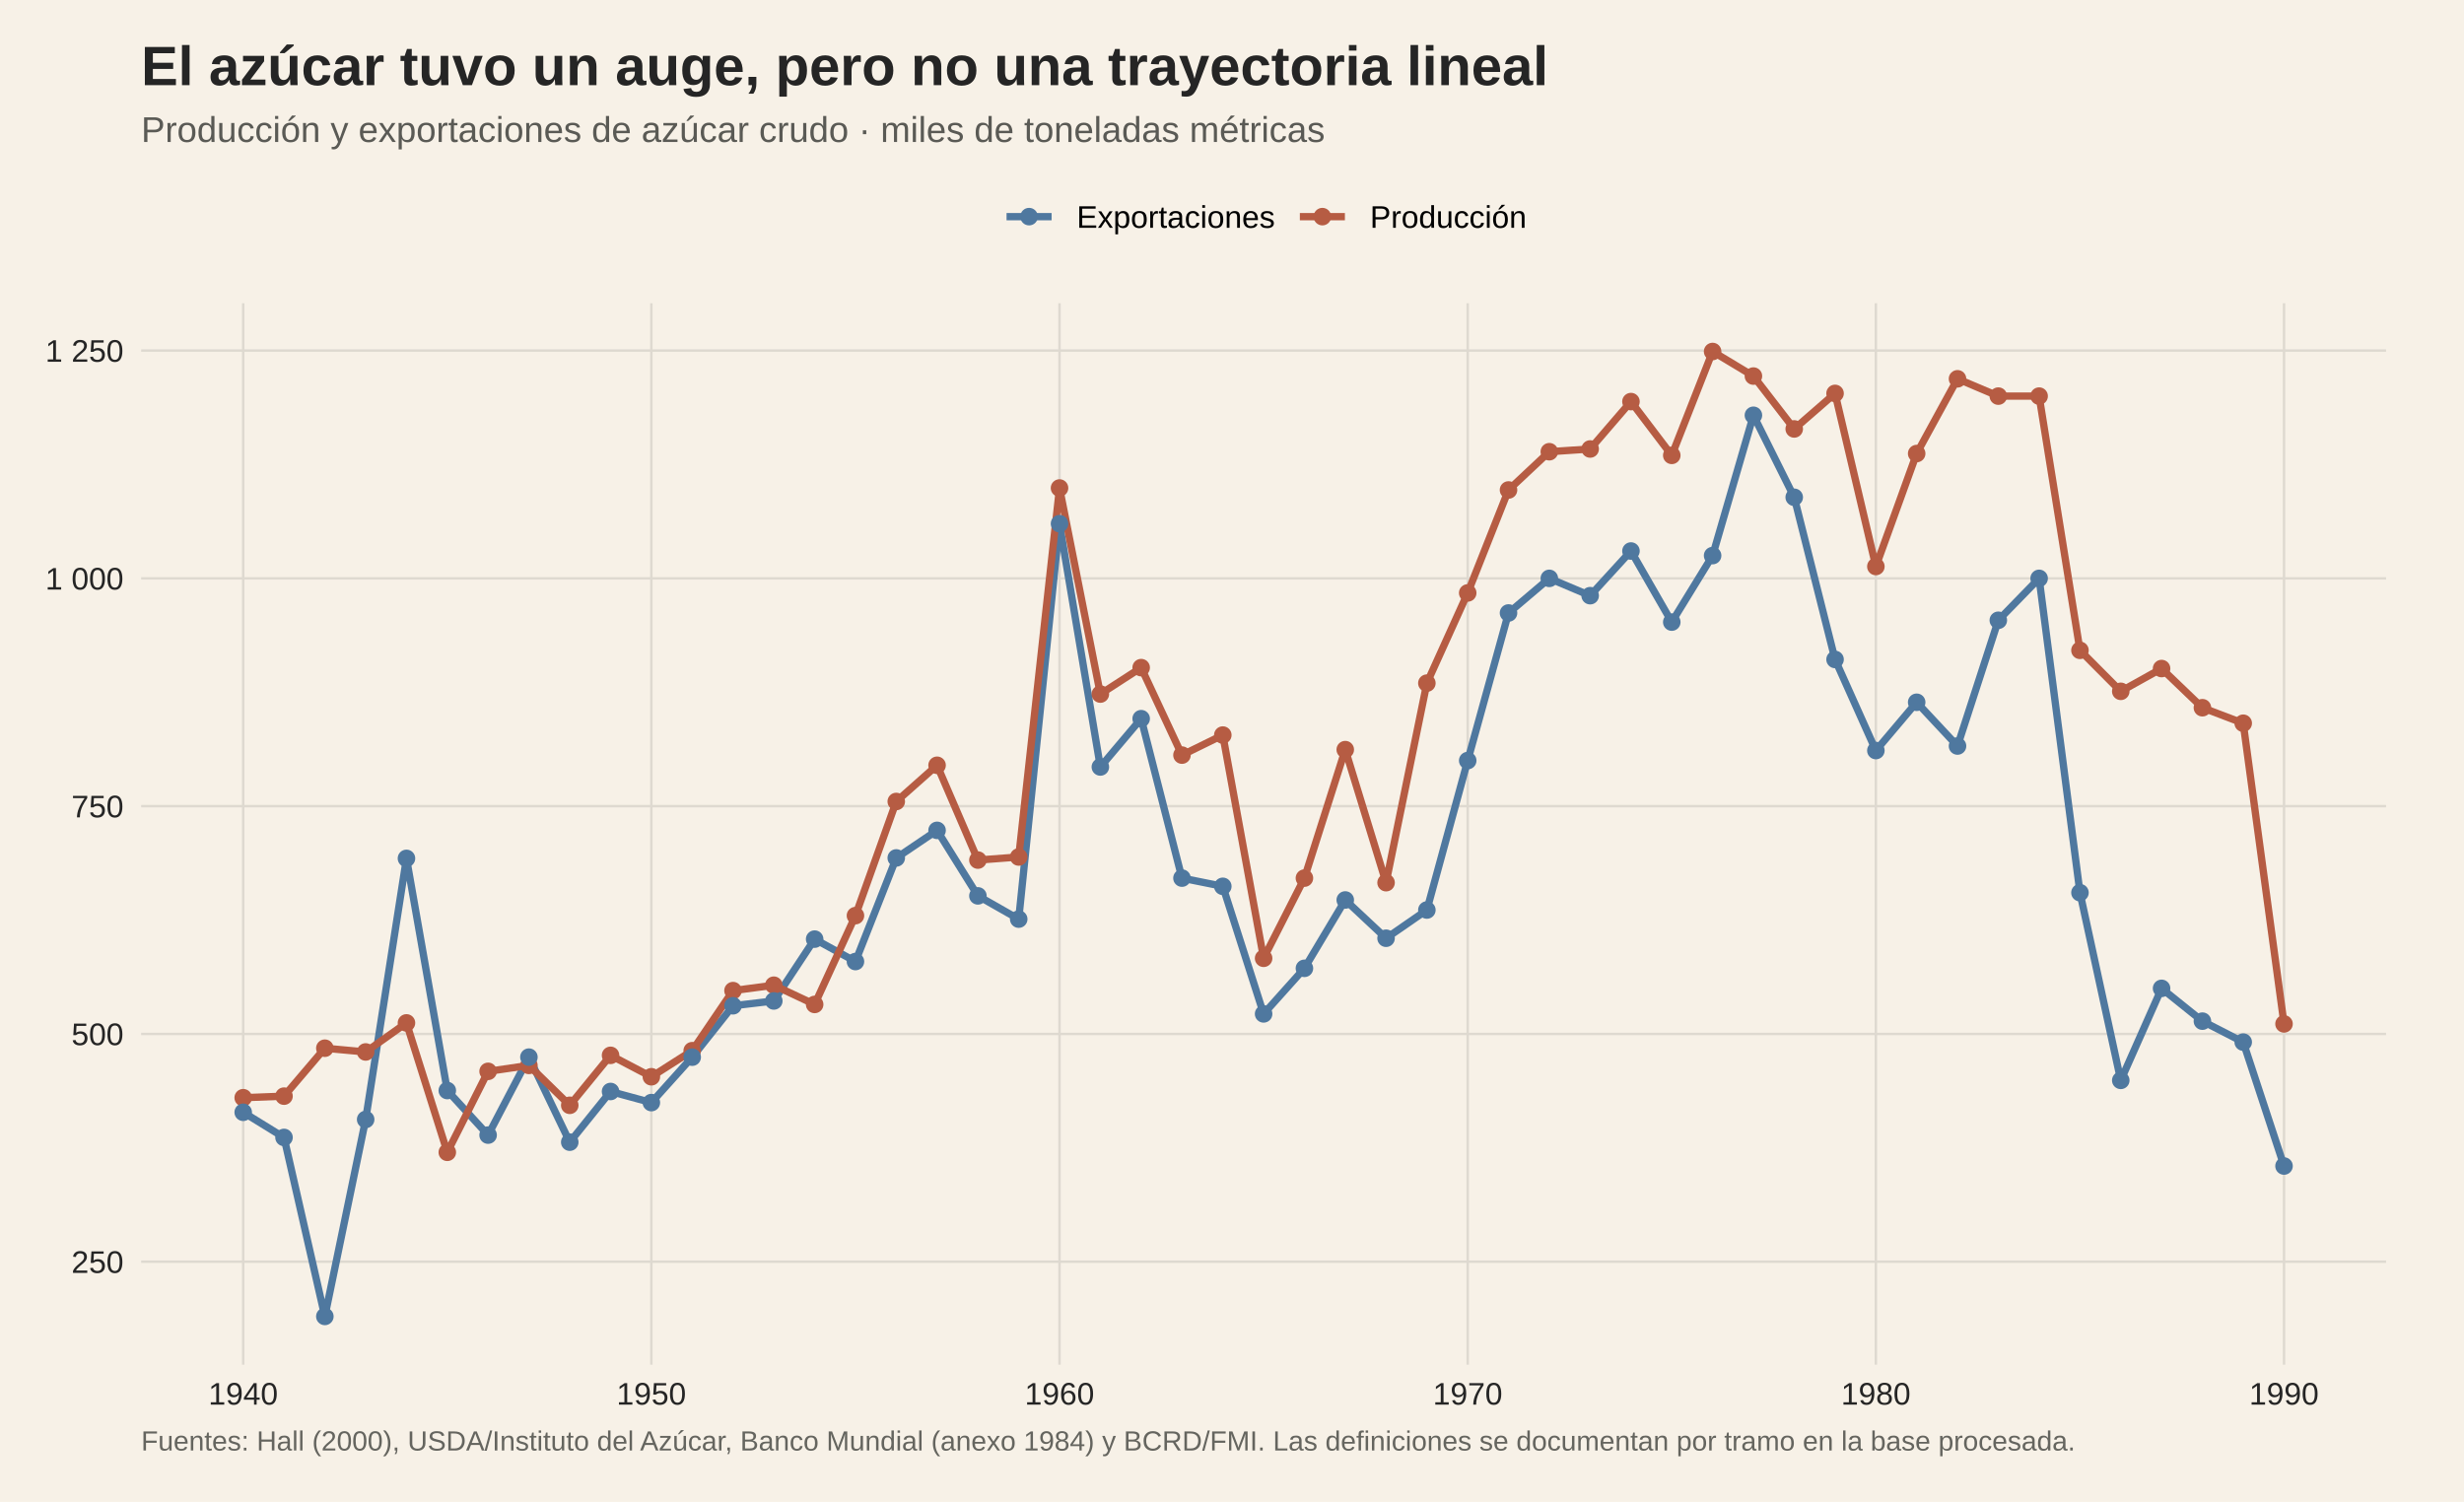
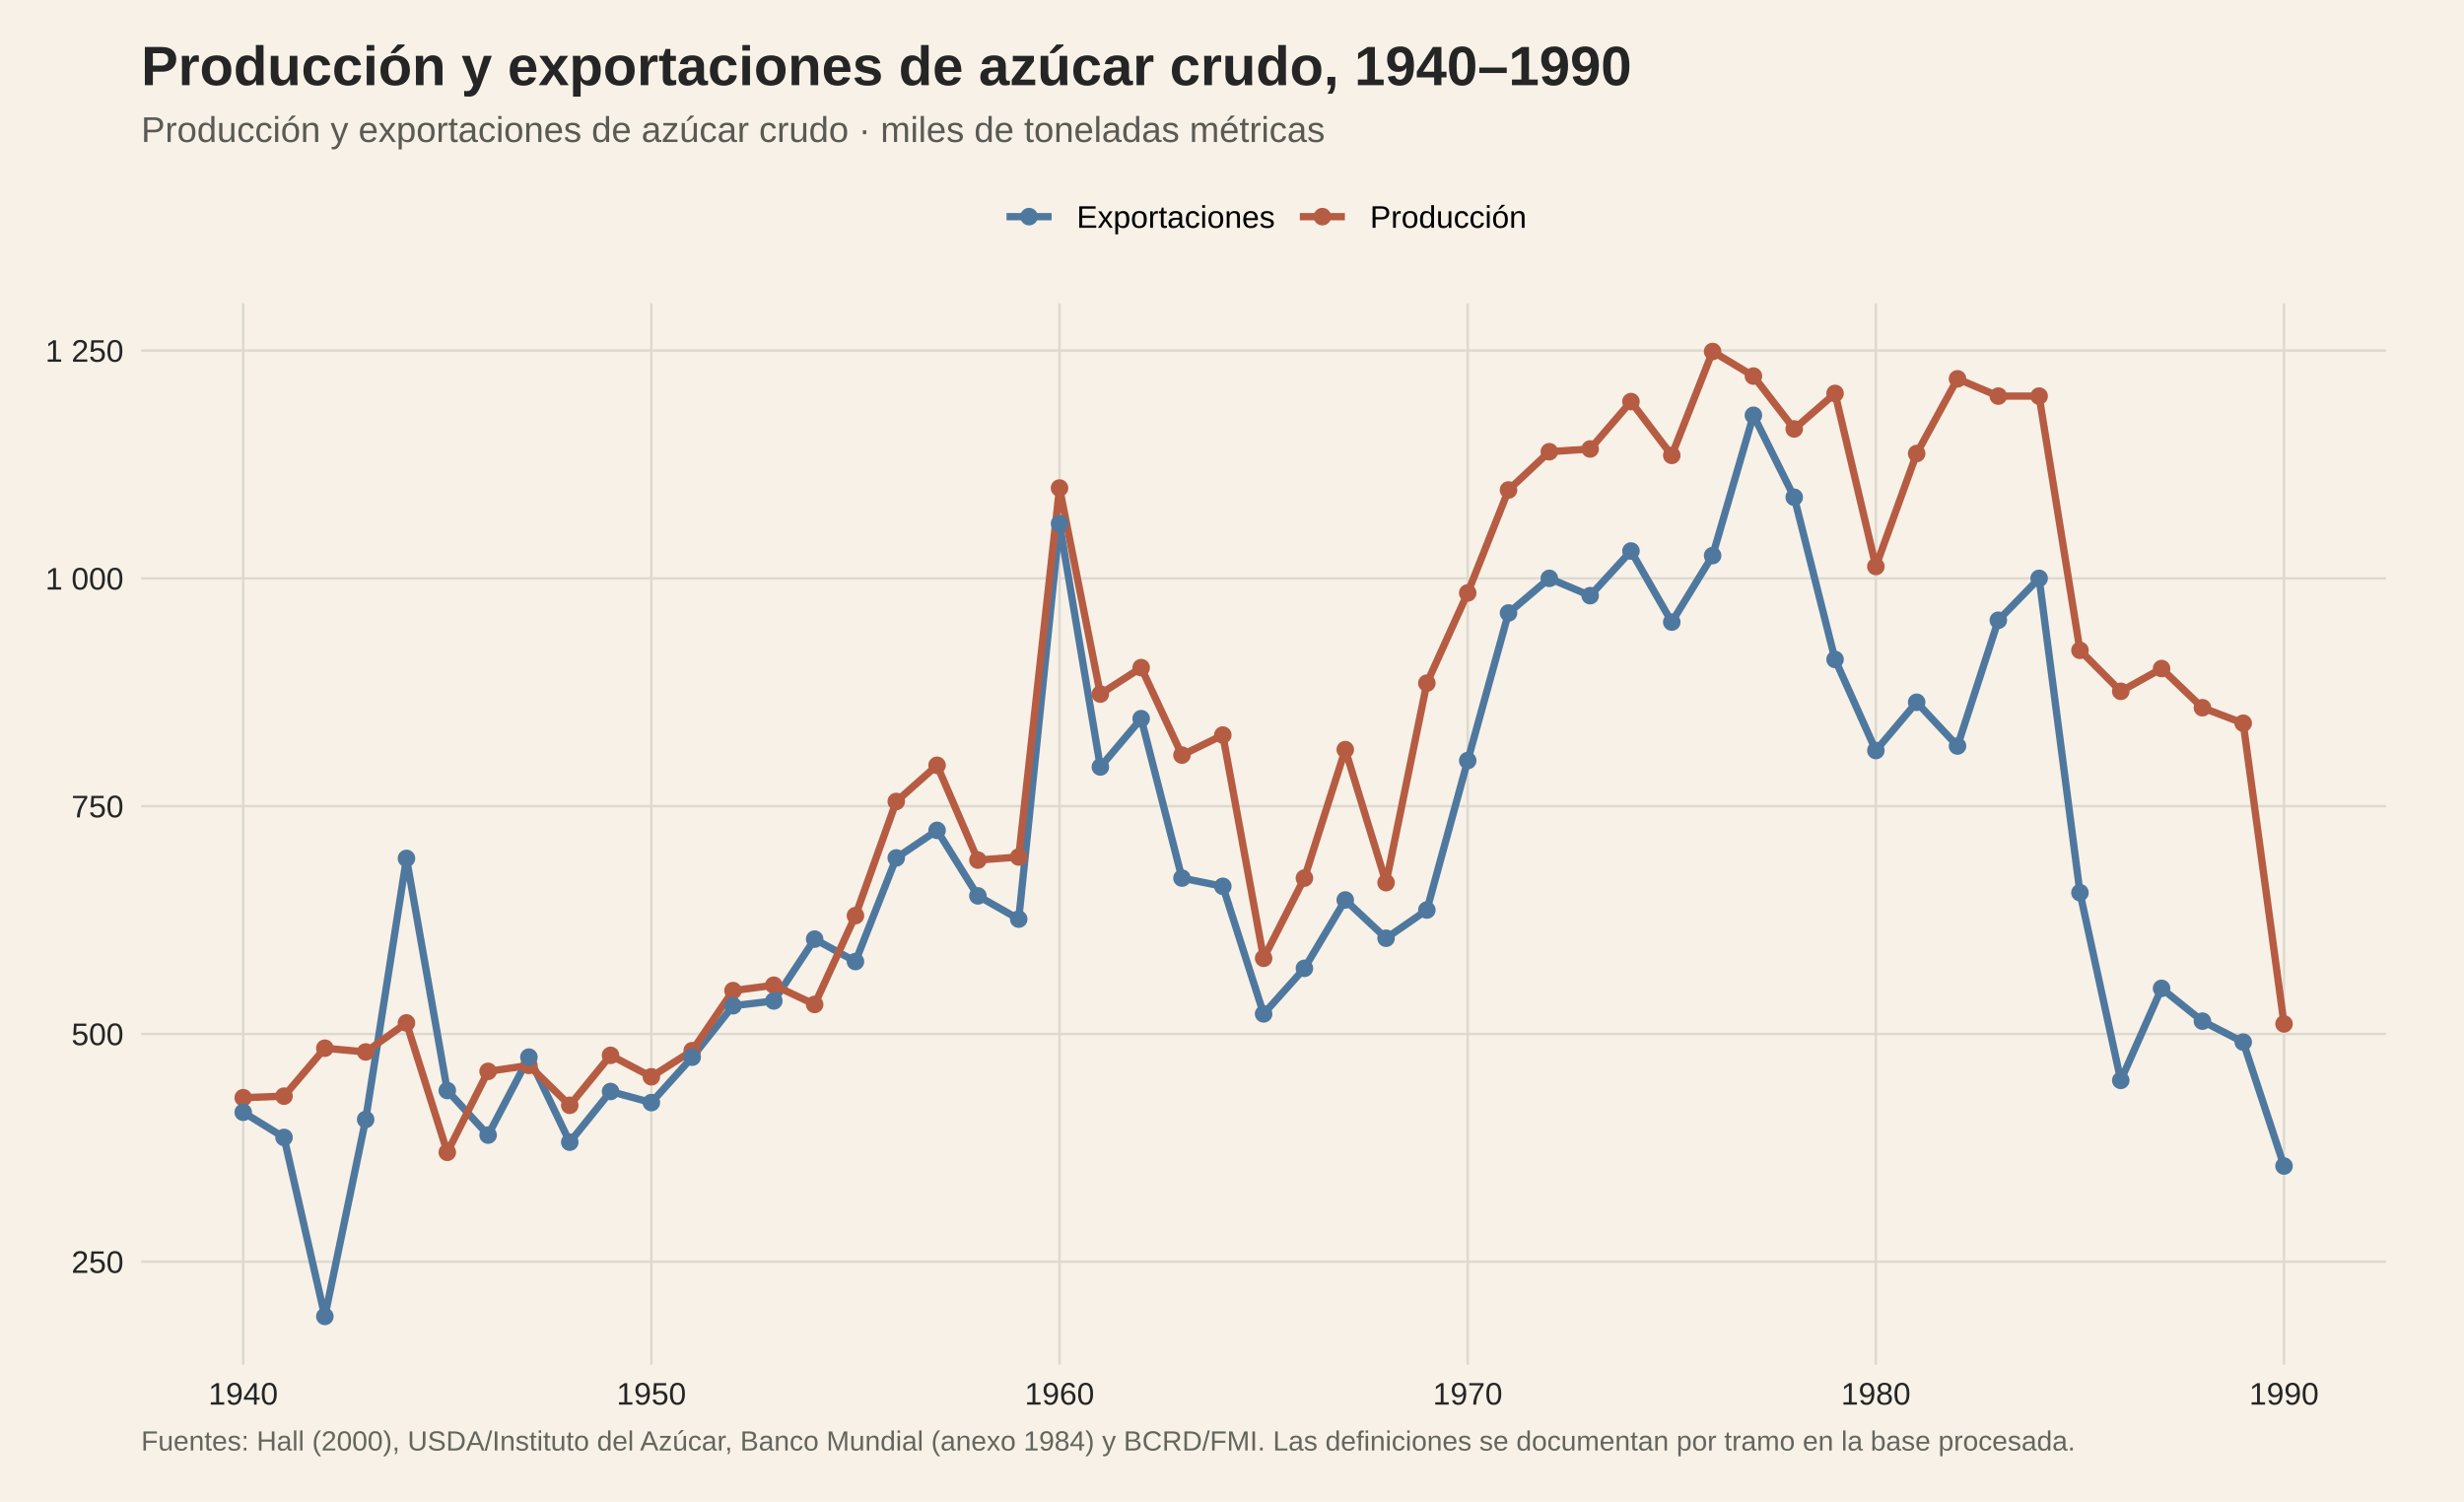
<svg xmlns="http://www.w3.org/2000/svg" width="756.00pt" height="460.80pt" viewBox="0 0 756.00 460.80">
  <g class="svglite">
    <defs>
      <style type="text/css">
    .svglite line, .svglite polyline, .svglite polygon, .svglite path, .svglite rect, .svglite circle {
      fill: none;
      stroke: #000000;
      stroke-linecap: round;
      stroke-linejoin: round;
      stroke-miterlimit: 10.00;
    }
    .svglite text {
      white-space: pre;
    }
    .svglite g.glyphgroup path {
      fill: inherit;
      stroke: none;
    }
  </style>
    </defs>
    <rect width="100%" height="100%" style="stroke: none; fill: #F7F1E7;" />
    <defs>
      <clipPath id="cpMC4wMHw3NTYuMDB8MC4wMHw0NjAuODA=">
        <rect x="0.00" y="0.00" width="756.00" height="460.80" />
      </clipPath>
    </defs>
    <g clip-path="url(#cpMC4wMHw3NTYuMDB8MC4wMHw0NjAuODA=)">
      <rect x="0" y="-0" width="756.00" height="460.80" style="stroke-width: 1.16; stroke: none; fill: #F7F1E7;" />
    </g>
    <defs>
      <clipPath id="cpNDMuMzF8NzMyLjA5fDkzLjA0fDQxOC43Mw==">
        <rect x="43.31" y="93.04" width="688.78" height="325.68" />
      </clipPath>
    </defs>
    <g clip-path="url(#cpNDMuMzF8NzMyLjA5fDkzLjA0fDQxOC43Mw==)">
      <rect x="43.31" y="93.04" width="688.78" height="325.68" style="stroke-width: 1.16; stroke: none; fill: #F7F1E7;" />
      <polyline points="43.31,387.13 732.09,387.13 " style="stroke-width: 0.75; stroke: #DED9D0; stroke-linecap: butt;" />
      <polyline points="43.31,317.24 732.09,317.24 " style="stroke-width: 0.75; stroke: #DED9D0; stroke-linecap: butt;" />
      <polyline points="43.31,247.35 732.09,247.35 " style="stroke-width: 0.75; stroke: #DED9D0; stroke-linecap: butt;" />
      <polyline points="43.31,177.46 732.09,177.46 " style="stroke-width: 0.75; stroke: #DED9D0; stroke-linecap: butt;" />
      <polyline points="43.31,107.57 732.09,107.57 " style="stroke-width: 0.75; stroke: #DED9D0; stroke-linecap: butt;" />
      <polyline points="74.62,418.73 74.62,93.04 " style="stroke-width: 0.75; stroke: #DED9D0; stroke-linecap: butt;" />
      <polyline points="199.85,418.73 199.85,93.04 " style="stroke-width: 0.75; stroke: #DED9D0; stroke-linecap: butt;" />
      <polyline points="325.08,418.73 325.08,93.04 " style="stroke-width: 0.75; stroke: #DED9D0; stroke-linecap: butt;" />
      <polyline points="450.32,418.73 450.32,93.04 " style="stroke-width: 0.75; stroke: #DED9D0; stroke-linecap: butt;" />
      <polyline points="575.55,418.73 575.55,93.04 " style="stroke-width: 0.75; stroke: #DED9D0; stroke-linecap: butt;" />
      <polyline points="700.78,418.73 700.78,93.04 " style="stroke-width: 0.75; stroke: #DED9D0; stroke-linecap: butt;" />
      <polyline points="74.62,341.28 87.14,349.00 99.67,403.92 112.19,343.49 124.71,263.38 137.24,334.61 149.76,348.28 162.28,324.36 174.81,350.45 187.33,334.90 199.85,338.31 212.38,324.37 224.90,308.60 237.42,307.12 249.95,288.15 262.47,295.03 274.99,263.24 287.51,254.78 300.04,274.88 312.56,282.01 325.08,160.68 337.61,235.33 350.13,220.51 362.65,269.43 375.18,271.95 387.70,311.09 400.22,297.11 412.75,276.14 425.27,287.88 437.79,279.22 450.32,233.37 462.84,188.08 475.36,177.46 487.89,182.77 500.41,169.07 512.93,190.88 525.46,170.47 537.98,127.42 550.50,152.58 563.03,202.34 575.55,230.29 588.07,215.48 600.60,228.90 613.12,190.32 625.64,177.46 638.17,273.90 650.69,331.49 663.21,303.26 675.74,313.32 688.26,319.75 700.78,357.77 " style="stroke-width: 2.24; stroke: #4F789F; stroke-linecap: butt;" />
      <polyline points="74.62,336.81 87.14,336.33 99.67,321.62 112.19,322.77 124.71,313.86 137.24,353.56 149.76,328.72 162.28,326.90 174.81,339.14 187.33,323.81 199.85,330.38 212.38,322.38 224.90,303.95 237.42,302.29 249.95,308.19 262.47,280.94 274.99,245.92 287.51,234.81 300.04,263.90 312.56,262.95 325.08,149.74 337.61,212.96 350.13,204.85 362.65,231.69 375.18,225.54 387.70,294.03 400.22,269.43 412.75,230.01 425.27,270.83 437.79,209.61 450.32,181.93 462.84,150.34 475.36,138.60 487.89,137.76 500.41,123.22 512.93,139.72 525.46,107.85 537.98,115.39 550.50,131.61 563.03,120.71 575.55,173.82 588.07,139.16 600.60,116.23 613.12,121.54 625.64,121.54 638.17,199.54 650.69,212.12 663.21,205.13 675.74,217.15 688.26,221.91 700.78,314.16 " style="stroke-width: 2.24; stroke: #B65C43; stroke-linecap: butt;" />
      <circle cx="74.62" cy="336.81" r="2.31" style="stroke-width: 0.77; stroke: #B65C43; fill: #B65C43;" />
      <circle cx="74.62" cy="341.28" r="2.31" style="stroke-width: 0.77; stroke: #4F789F; fill: #4F789F;" />
      <circle cx="87.14" cy="336.33" r="2.31" style="stroke-width: 0.77; stroke: #B65C43; fill: #B65C43;" />
      <circle cx="87.14" cy="349.00" r="2.31" style="stroke-width: 0.77; stroke: #4F789F; fill: #4F789F;" />
      <circle cx="99.67" cy="321.62" r="2.31" style="stroke-width: 0.77; stroke: #B65C43; fill: #B65C43;" />
      <circle cx="99.67" cy="403.92" r="2.31" style="stroke-width: 0.77; stroke: #4F789F; fill: #4F789F;" />
      <circle cx="112.19" cy="322.77" r="2.31" style="stroke-width: 0.77; stroke: #B65C43; fill: #B65C43;" />
      <circle cx="112.19" cy="343.49" r="2.31" style="stroke-width: 0.77; stroke: #4F789F; fill: #4F789F;" />
      <circle cx="124.71" cy="313.86" r="2.31" style="stroke-width: 0.77; stroke: #B65C43; fill: #B65C43;" />
      <circle cx="124.71" cy="263.38" r="2.31" style="stroke-width: 0.77; stroke: #4F789F; fill: #4F789F;" />
      <circle cx="137.24" cy="353.56" r="2.31" style="stroke-width: 0.77; stroke: #B65C43; fill: #B65C43;" />
      <circle cx="137.24" cy="334.61" r="2.31" style="stroke-width: 0.77; stroke: #4F789F; fill: #4F789F;" />
      <circle cx="149.76" cy="328.72" r="2.31" style="stroke-width: 0.77; stroke: #B65C43; fill: #B65C43;" />
      <circle cx="149.76" cy="348.28" r="2.31" style="stroke-width: 0.77; stroke: #4F789F; fill: #4F789F;" />
      <circle cx="162.28" cy="326.90" r="2.31" style="stroke-width: 0.77; stroke: #B65C43; fill: #B65C43;" />
      <circle cx="162.28" cy="324.36" r="2.31" style="stroke-width: 0.77; stroke: #4F789F; fill: #4F789F;" />
      <circle cx="174.81" cy="339.14" r="2.31" style="stroke-width: 0.77; stroke: #B65C43; fill: #B65C43;" />
      <circle cx="174.81" cy="350.45" r="2.31" style="stroke-width: 0.77; stroke: #4F789F; fill: #4F789F;" />
      <circle cx="187.33" cy="323.81" r="2.31" style="stroke-width: 0.77; stroke: #B65C43; fill: #B65C43;" />
      <circle cx="187.33" cy="334.90" r="2.31" style="stroke-width: 0.77; stroke: #4F789F; fill: #4F789F;" />
      <circle cx="199.85" cy="330.38" r="2.31" style="stroke-width: 0.77; stroke: #B65C43; fill: #B65C43;" />
      <circle cx="199.85" cy="338.31" r="2.31" style="stroke-width: 0.77; stroke: #4F789F; fill: #4F789F;" />
      <circle cx="212.38" cy="322.38" r="2.31" style="stroke-width: 0.77; stroke: #B65C43; fill: #B65C43;" />
      <circle cx="212.38" cy="324.37" r="2.31" style="stroke-width: 0.77; stroke: #4F789F; fill: #4F789F;" />
      <circle cx="224.90" cy="303.95" r="2.31" style="stroke-width: 0.77; stroke: #B65C43; fill: #B65C43;" />
      <circle cx="224.90" cy="308.60" r="2.31" style="stroke-width: 0.77; stroke: #4F789F; fill: #4F789F;" />
      <circle cx="237.42" cy="302.29" r="2.31" style="stroke-width: 0.77; stroke: #B65C43; fill: #B65C43;" />
      <circle cx="237.42" cy="307.12" r="2.31" style="stroke-width: 0.77; stroke: #4F789F; fill: #4F789F;" />
      <circle cx="249.95" cy="308.19" r="2.31" style="stroke-width: 0.77; stroke: #B65C43; fill: #B65C43;" />
      <circle cx="249.95" cy="288.15" r="2.31" style="stroke-width: 0.77; stroke: #4F789F; fill: #4F789F;" />
      <circle cx="262.47" cy="280.94" r="2.31" style="stroke-width: 0.77; stroke: #B65C43; fill: #B65C43;" />
      <circle cx="262.47" cy="295.03" r="2.31" style="stroke-width: 0.77; stroke: #4F789F; fill: #4F789F;" />
      <circle cx="274.99" cy="245.92" r="2.31" style="stroke-width: 0.77; stroke: #B65C43; fill: #B65C43;" />
      <circle cx="274.99" cy="263.24" r="2.31" style="stroke-width: 0.77; stroke: #4F789F; fill: #4F789F;" />
      <circle cx="287.51" cy="234.81" r="2.31" style="stroke-width: 0.77; stroke: #B65C43; fill: #B65C43;" />
      <circle cx="287.51" cy="254.78" r="2.31" style="stroke-width: 0.77; stroke: #4F789F; fill: #4F789F;" />
      <circle cx="300.04" cy="263.90" r="2.31" style="stroke-width: 0.77; stroke: #B65C43; fill: #B65C43;" />
      <circle cx="300.04" cy="274.88" r="2.31" style="stroke-width: 0.77; stroke: #4F789F; fill: #4F789F;" />
      <circle cx="312.56" cy="262.95" r="2.31" style="stroke-width: 0.77; stroke: #B65C43; fill: #B65C43;" />
      <circle cx="312.56" cy="282.01" r="2.31" style="stroke-width: 0.77; stroke: #4F789F; fill: #4F789F;" />
      <circle cx="325.08" cy="149.74" r="2.31" style="stroke-width: 0.77; stroke: #B65C43; fill: #B65C43;" />
      <circle cx="325.08" cy="160.68" r="2.31" style="stroke-width: 0.77; stroke: #4F789F; fill: #4F789F;" />
      <circle cx="337.61" cy="212.96" r="2.31" style="stroke-width: 0.77; stroke: #B65C43; fill: #B65C43;" />
      <circle cx="337.61" cy="235.33" r="2.31" style="stroke-width: 0.77; stroke: #4F789F; fill: #4F789F;" />
      <circle cx="350.13" cy="204.85" r="2.31" style="stroke-width: 0.77; stroke: #B65C43; fill: #B65C43;" />
      <circle cx="350.13" cy="220.51" r="2.31" style="stroke-width: 0.77; stroke: #4F789F; fill: #4F789F;" />
      <circle cx="362.65" cy="231.69" r="2.31" style="stroke-width: 0.77; stroke: #B65C43; fill: #B65C43;" />
      <circle cx="362.65" cy="269.43" r="2.31" style="stroke-width: 0.77; stroke: #4F789F; fill: #4F789F;" />
      <circle cx="375.18" cy="225.54" r="2.31" style="stroke-width: 0.77; stroke: #B65C43; fill: #B65C43;" />
      <circle cx="375.18" cy="271.95" r="2.31" style="stroke-width: 0.77; stroke: #4F789F; fill: #4F789F;" />
      <circle cx="387.70" cy="294.03" r="2.31" style="stroke-width: 0.77; stroke: #B65C43; fill: #B65C43;" />
      <circle cx="387.70" cy="311.09" r="2.31" style="stroke-width: 0.77; stroke: #4F789F; fill: #4F789F;" />
      <circle cx="400.22" cy="269.43" r="2.31" style="stroke-width: 0.77; stroke: #B65C43; fill: #B65C43;" />
      <circle cx="400.22" cy="297.11" r="2.31" style="stroke-width: 0.77; stroke: #4F789F; fill: #4F789F;" />
      <circle cx="412.75" cy="230.01" r="2.31" style="stroke-width: 0.77; stroke: #B65C43; fill: #B65C43;" />
      <circle cx="412.75" cy="276.14" r="2.31" style="stroke-width: 0.77; stroke: #4F789F; fill: #4F789F;" />
      <circle cx="425.27" cy="270.83" r="2.31" style="stroke-width: 0.77; stroke: #B65C43; fill: #B65C43;" />
      <circle cx="425.27" cy="287.88" r="2.31" style="stroke-width: 0.77; stroke: #4F789F; fill: #4F789F;" />
      <circle cx="437.79" cy="209.61" r="2.31" style="stroke-width: 0.77; stroke: #B65C43; fill: #B65C43;" />
      <circle cx="437.79" cy="279.22" r="2.31" style="stroke-width: 0.77; stroke: #4F789F; fill: #4F789F;" />
      <circle cx="450.32" cy="181.93" r="2.31" style="stroke-width: 0.77; stroke: #B65C43; fill: #B65C43;" />
      <circle cx="450.32" cy="233.37" r="2.31" style="stroke-width: 0.77; stroke: #4F789F; fill: #4F789F;" />
      <circle cx="462.84" cy="150.34" r="2.31" style="stroke-width: 0.77; stroke: #B65C43; fill: #B65C43;" />
      <circle cx="462.84" cy="188.08" r="2.31" style="stroke-width: 0.77; stroke: #4F789F; fill: #4F789F;" />
      <circle cx="475.36" cy="138.60" r="2.31" style="stroke-width: 0.77; stroke: #B65C43; fill: #B65C43;" />
      <circle cx="475.36" cy="177.46" r="2.31" style="stroke-width: 0.77; stroke: #4F789F; fill: #4F789F;" />
      <circle cx="487.89" cy="137.76" r="2.31" style="stroke-width: 0.77; stroke: #B65C43; fill: #B65C43;" />
      <circle cx="487.89" cy="182.77" r="2.31" style="stroke-width: 0.77; stroke: #4F789F; fill: #4F789F;" />
      <circle cx="500.41" cy="123.22" r="2.31" style="stroke-width: 0.77; stroke: #B65C43; fill: #B65C43;" />
      <circle cx="500.41" cy="169.07" r="2.31" style="stroke-width: 0.77; stroke: #4F789F; fill: #4F789F;" />
      <circle cx="512.93" cy="139.72" r="2.31" style="stroke-width: 0.77; stroke: #B65C43; fill: #B65C43;" />
      <circle cx="512.93" cy="190.88" r="2.31" style="stroke-width: 0.77; stroke: #4F789F; fill: #4F789F;" />
      <circle cx="525.46" cy="107.85" r="2.31" style="stroke-width: 0.77; stroke: #B65C43; fill: #B65C43;" />
      <circle cx="525.46" cy="170.47" r="2.31" style="stroke-width: 0.77; stroke: #4F789F; fill: #4F789F;" />
      <circle cx="537.98" cy="115.39" r="2.31" style="stroke-width: 0.77; stroke: #B65C43; fill: #B65C43;" />
      <circle cx="537.98" cy="127.42" r="2.31" style="stroke-width: 0.77; stroke: #4F789F; fill: #4F789F;" />
      <circle cx="550.50" cy="131.61" r="2.31" style="stroke-width: 0.77; stroke: #B65C43; fill: #B65C43;" />
      <circle cx="550.50" cy="152.58" r="2.31" style="stroke-width: 0.77; stroke: #4F789F; fill: #4F789F;" />
      <circle cx="563.03" cy="120.71" r="2.31" style="stroke-width: 0.77; stroke: #B65C43; fill: #B65C43;" />
      <circle cx="563.03" cy="202.34" r="2.31" style="stroke-width: 0.77; stroke: #4F789F; fill: #4F789F;" />
      <circle cx="575.55" cy="173.82" r="2.31" style="stroke-width: 0.77; stroke: #B65C43; fill: #B65C43;" />
      <circle cx="575.55" cy="230.29" r="2.31" style="stroke-width: 0.77; stroke: #4F789F; fill: #4F789F;" />
      <circle cx="588.07" cy="139.16" r="2.31" style="stroke-width: 0.77; stroke: #B65C43; fill: #B65C43;" />
      <circle cx="588.07" cy="215.48" r="2.31" style="stroke-width: 0.77; stroke: #4F789F; fill: #4F789F;" />
      <circle cx="600.60" cy="116.23" r="2.31" style="stroke-width: 0.77; stroke: #B65C43; fill: #B65C43;" />
      <circle cx="600.60" cy="228.90" r="2.31" style="stroke-width: 0.77; stroke: #4F789F; fill: #4F789F;" />
      <circle cx="613.12" cy="121.54" r="2.31" style="stroke-width: 0.77; stroke: #B65C43; fill: #B65C43;" />
      <circle cx="613.12" cy="190.32" r="2.31" style="stroke-width: 0.77; stroke: #4F789F; fill: #4F789F;" />
      <circle cx="625.64" cy="121.54" r="2.31" style="stroke-width: 0.77; stroke: #B65C43; fill: #B65C43;" />
      <circle cx="625.64" cy="177.46" r="2.31" style="stroke-width: 0.77; stroke: #4F789F; fill: #4F789F;" />
      <circle cx="638.17" cy="199.54" r="2.31" style="stroke-width: 0.77; stroke: #B65C43; fill: #B65C43;" />
      <circle cx="638.17" cy="273.90" r="2.31" style="stroke-width: 0.77; stroke: #4F789F; fill: #4F789F;" />
      <circle cx="650.69" cy="212.12" r="2.31" style="stroke-width: 0.77; stroke: #B65C43; fill: #B65C43;" />
      <circle cx="650.69" cy="331.49" r="2.31" style="stroke-width: 0.77; stroke: #4F789F; fill: #4F789F;" />
      <circle cx="663.21" cy="205.13" r="2.31" style="stroke-width: 0.77; stroke: #B65C43; fill: #B65C43;" />
      <circle cx="663.21" cy="303.26" r="2.31" style="stroke-width: 0.77; stroke: #4F789F; fill: #4F789F;" />
      <circle cx="675.74" cy="217.15" r="2.31" style="stroke-width: 0.77; stroke: #B65C43; fill: #B65C43;" />
      <circle cx="675.74" cy="313.32" r="2.31" style="stroke-width: 0.77; stroke: #4F789F; fill: #4F789F;" />
      <circle cx="688.26" cy="221.91" r="2.31" style="stroke-width: 0.77; stroke: #B65C43; fill: #B65C43;" />
      <circle cx="688.26" cy="319.75" r="2.31" style="stroke-width: 0.77; stroke: #4F789F; fill: #4F789F;" />
      <circle cx="700.78" cy="314.16" r="2.31" style="stroke-width: 0.77; stroke: #B65C43; fill: #B65C43;" />
      <circle cx="700.78" cy="357.77" r="2.31" style="stroke-width: 0.77; stroke: #4F789F; fill: #4F789F;" />
    </g>
    <g clip-path="url(#cpMC4wMHw3NTYuMDB8MC4wMHw0NjAuODA=)">
      <text x="37.93" y="390.56" text-anchor="end" style="font-size: 9.60px;fill: #252525; font-family: &quot;Arial&quot;;" textLength="15.98px" lengthAdjust="spacingAndGlyphs">250</text>
      <text x="37.93" y="320.67" text-anchor="end" style="font-size: 9.60px;fill: #252525; font-family: &quot;Arial&quot;;" textLength="15.98px" lengthAdjust="spacingAndGlyphs">500</text>
      <text x="37.93" y="250.78" text-anchor="end" style="font-size: 9.60px;fill: #252525; font-family: &quot;Arial&quot;;" textLength="15.98px" lengthAdjust="spacingAndGlyphs">750</text>
      <text x="37.93" y="180.89" text-anchor="end" style="font-size: 9.60px;fill: #252525; font-family: &quot;Arial&quot;;" textLength="23.98px" lengthAdjust="spacingAndGlyphs">1 000</text>
      <text x="37.93" y="111.00" text-anchor="end" style="font-size: 9.60px;fill: #252525; font-family: &quot;Arial&quot;;" textLength="23.98px" lengthAdjust="spacingAndGlyphs">1 250</text>
      <text x="74.62" y="430.97" text-anchor="middle" style="font-size: 9.60px;fill: #252525; font-family: &quot;Arial&quot;;" textLength="21.31px" lengthAdjust="spacingAndGlyphs">1940</text>
      <text x="199.85" y="430.97" text-anchor="middle" style="font-size: 9.60px;fill: #252525; font-family: &quot;Arial&quot;;" textLength="21.31px" lengthAdjust="spacingAndGlyphs">1950</text>
      <text x="325.08" y="430.97" text-anchor="middle" style="font-size: 9.60px;fill: #252525; font-family: &quot;Arial&quot;;" textLength="21.31px" lengthAdjust="spacingAndGlyphs">1960</text>
      <text x="450.32" y="430.97" text-anchor="middle" style="font-size: 9.60px;fill: #252525; font-family: &quot;Arial&quot;;" textLength="21.31px" lengthAdjust="spacingAndGlyphs">1970</text>
      <text x="575.55" y="430.97" text-anchor="middle" style="font-size: 9.60px;fill: #252525; font-family: &quot;Arial&quot;;" textLength="21.31px" lengthAdjust="spacingAndGlyphs">1980</text>
      <text x="700.78" y="430.97" text-anchor="middle" style="font-size: 9.60px;fill: #252525; font-family: &quot;Arial&quot;;" textLength="21.31px" lengthAdjust="spacingAndGlyphs">1990</text>
      <line x1="308.83" y1="66.47" x2="322.65" y2="66.47" style="stroke-width: 2.24; stroke: #4F789F; stroke-linecap: butt;" />
      <circle cx="315.74" cy="66.47" r="2.31" style="stroke-width: 0.77; stroke: #4F789F; fill: #4F789F;" />
      <line x1="398.82" y1="66.47" x2="412.64" y2="66.47" style="stroke-width: 2.24; stroke: #B65C43; stroke-linecap: butt;" />
      <circle cx="405.73" cy="66.47" r="2.31" style="stroke-width: 0.77; stroke: #B65C43; fill: #B65C43;" />
      <text x="330.36" y="69.90" style="font-size: 9.60px; font-family: &quot;Arial&quot;;" textLength="60.75px" lengthAdjust="spacingAndGlyphs">Exportaciones</text>
      <text x="420.35" y="69.90" style="font-size: 9.60px; font-family: &quot;Arial&quot;;" textLength="47.95px" lengthAdjust="spacingAndGlyphs">Producción</text>
      <text x="43.31" y="43.56" style="font-size: 11.00px;fill: #5A5A55; font-family: &quot;Arial&quot;;" textLength="363.41px" lengthAdjust="spacingAndGlyphs">Producción y exportaciones de azúcar crudo · miles de toneladas métricas</text>
-       <text x="43.31" y="26.12" style="font-size: 17.00px; font-weight: bold;fill: #252525; font-family: &quot;Arial&quot;;" textLength="431.69px" lengthAdjust="spacingAndGlyphs">El azúcar tuvo un auge, pero no una trayectoria lineal</text>
+       <text x="43.31" y="26.12" style="font-size: 17.00px; font-weight: bold;fill: #252525; font-family: &quot;Arial&quot;;" textLength="457.30px" lengthAdjust="spacingAndGlyphs">Producción y exportaciones de azúcar crudo, 1940–1990</text>
      <text x="43.31" y="445.06" style="font-size: 8.50px;fill: #65655F; font-family: &quot;Arial&quot;;" textLength="593.80px" lengthAdjust="spacingAndGlyphs">Fuentes: Hall (2000), USDA/Instituto del Azúcar, Banco Mundial (anexo 1984) y BCRD/FMI. Las definiciones se documentan por tramo en la base procesada.</text>
    </g>
  </g>
</svg>
